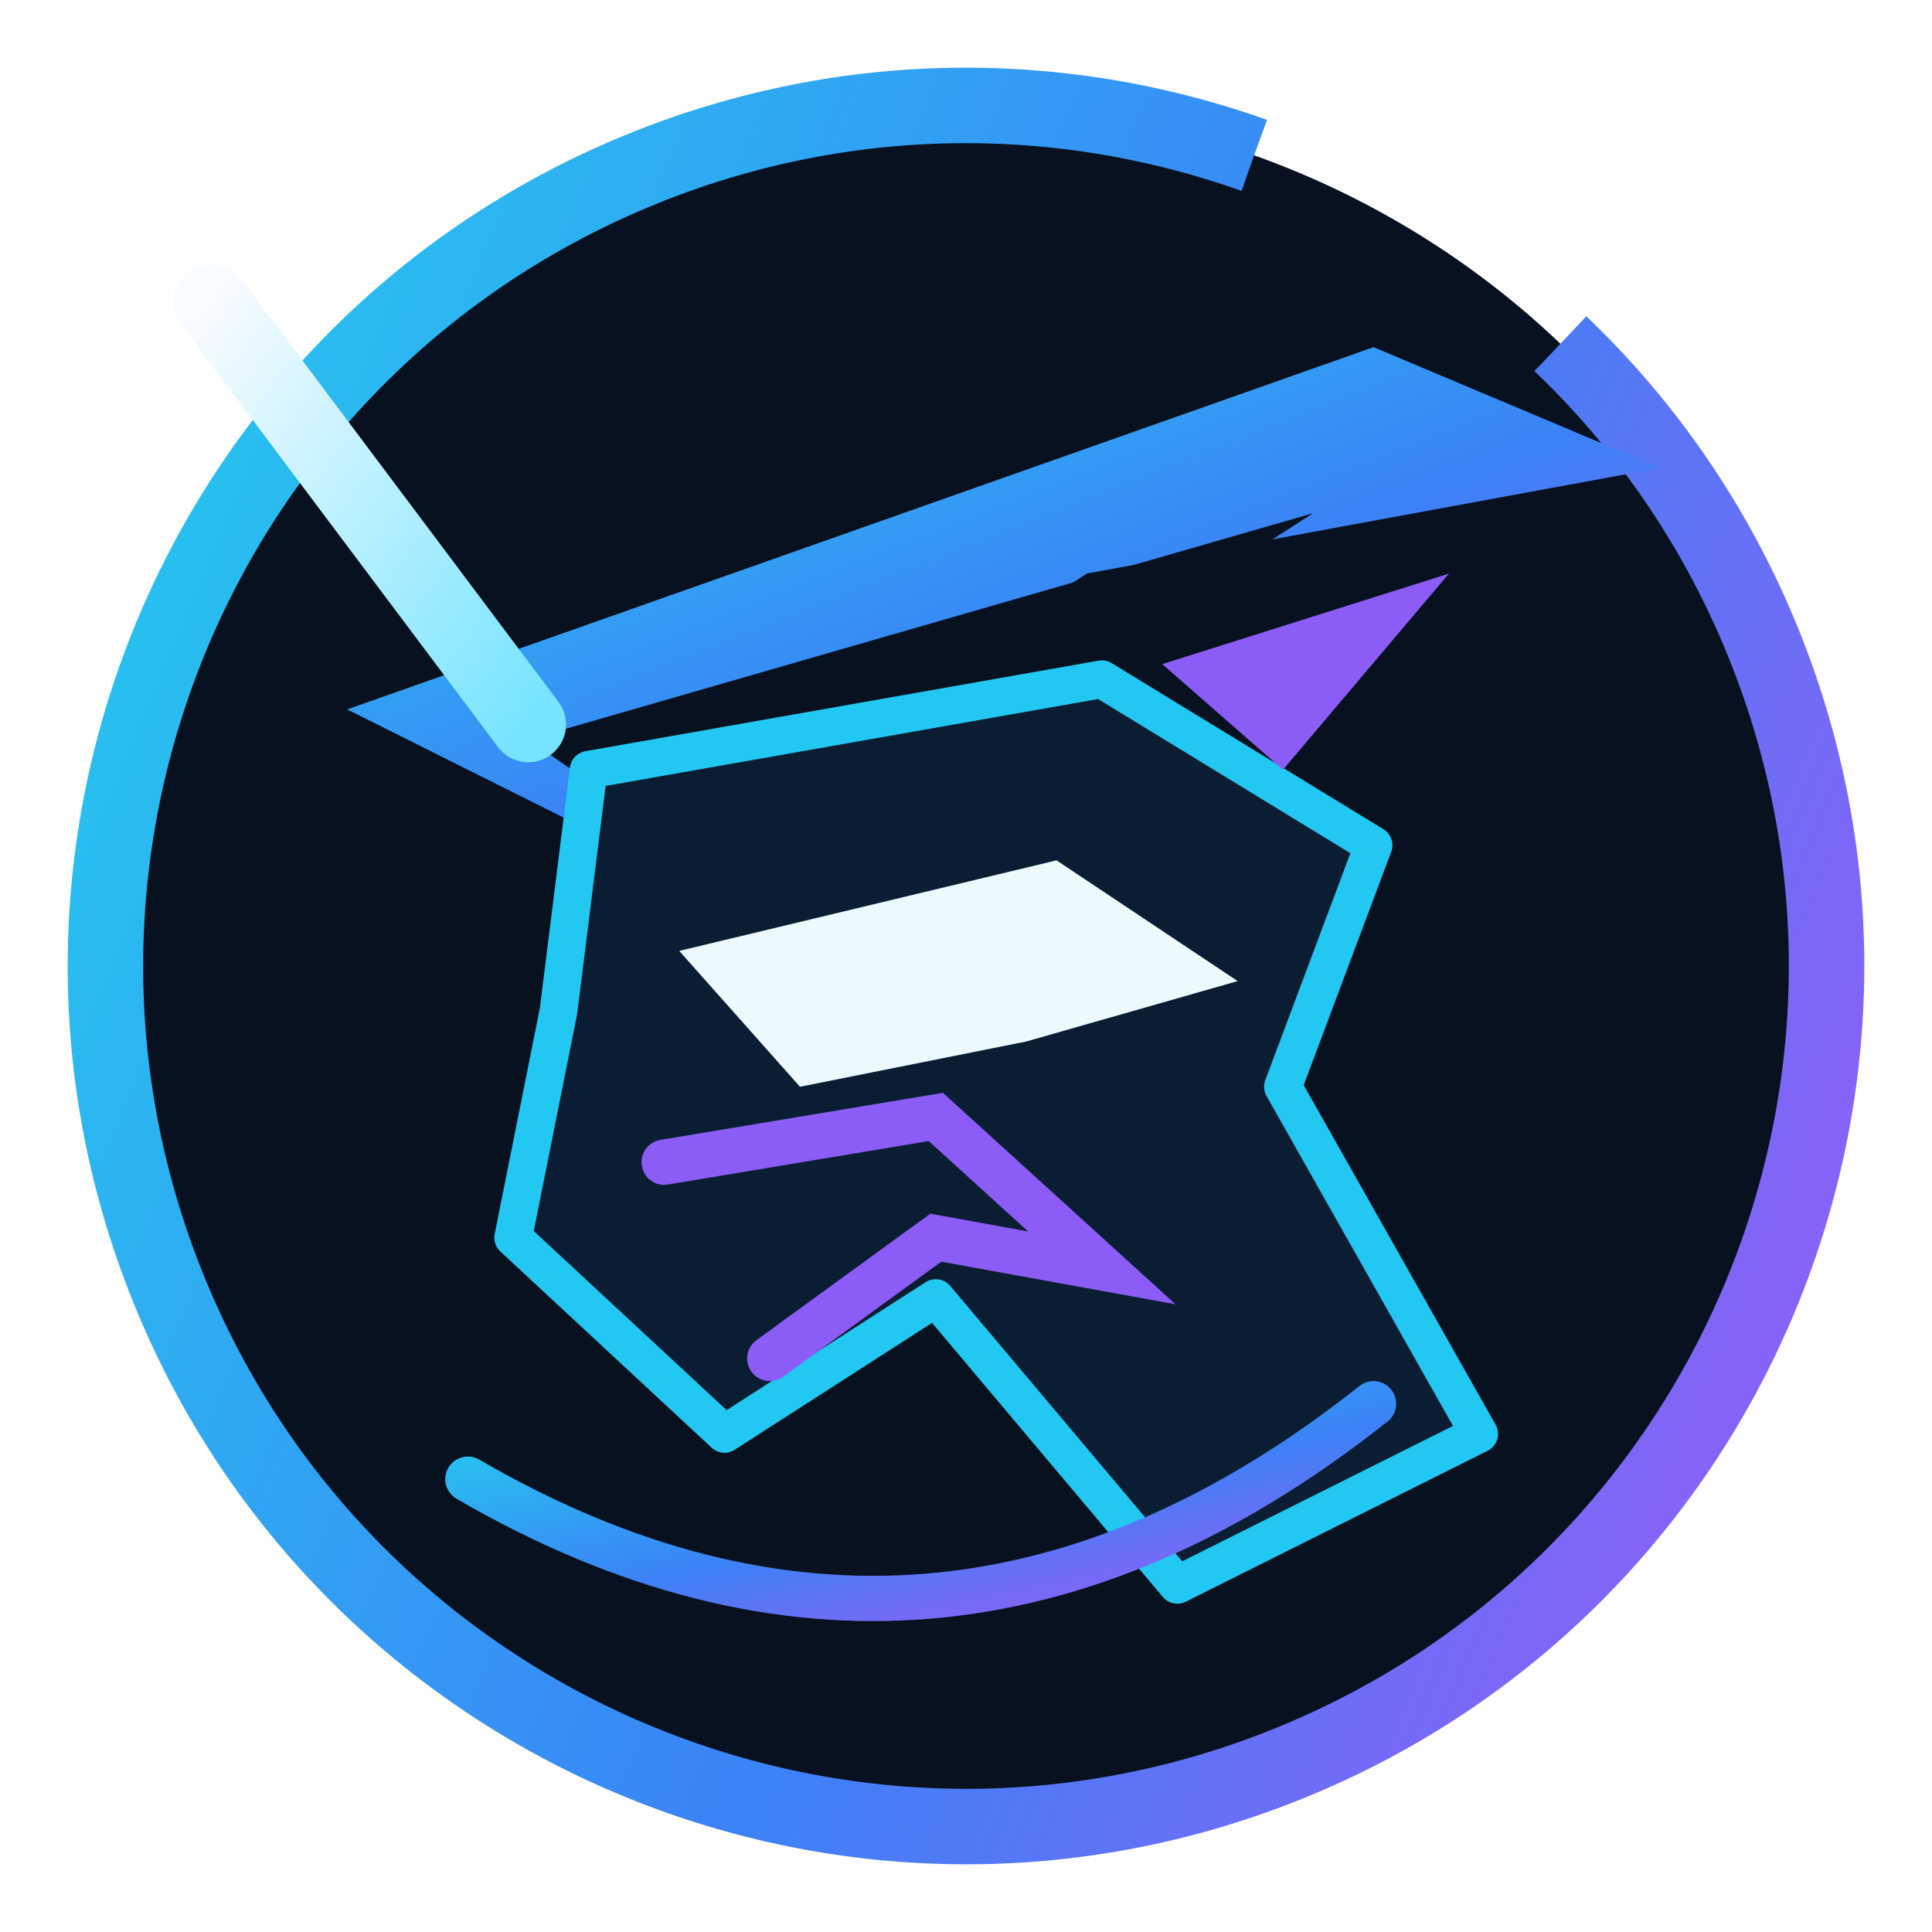
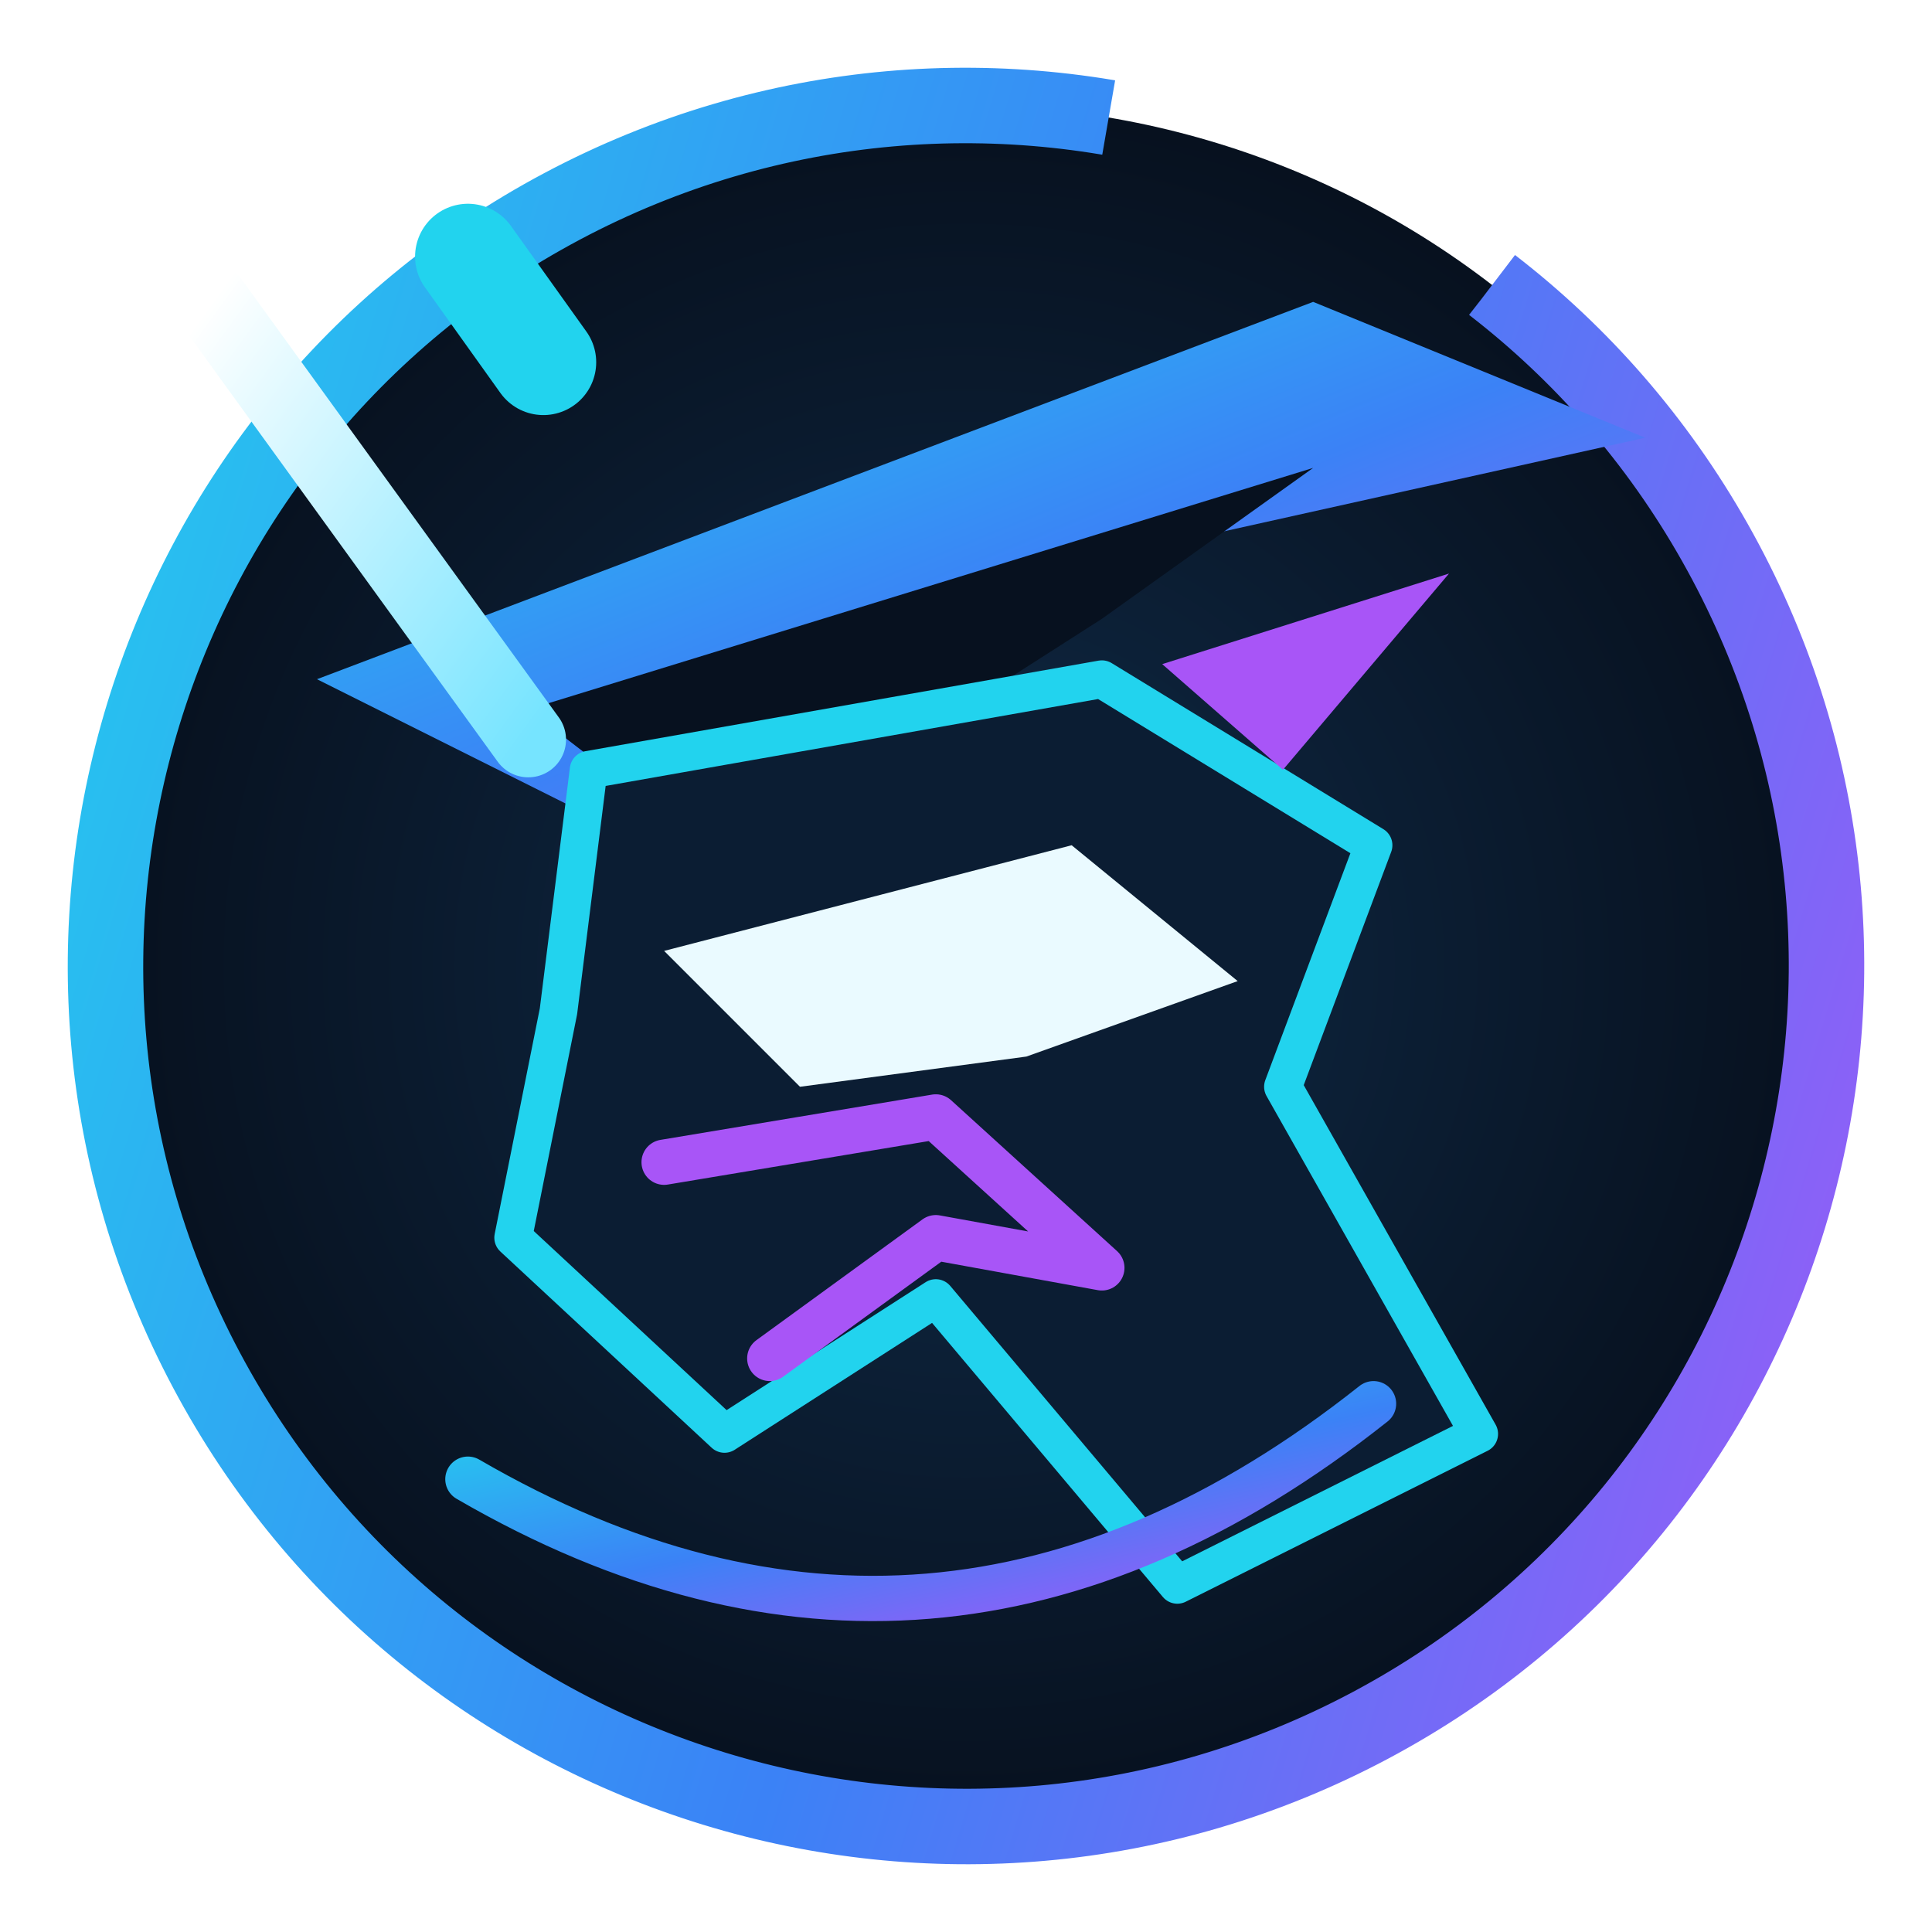
- <svg xmlns="http://www.w3.org/2000/svg" viewBox="0 0 128 128" role="img" aria-labelledby="title">
+ <svg xmlns="http://www.w3.org/2000/svg" viewBox="0 0 128 128" role="img" aria-labelledby="title desc">
  <defs>
    <linearGradient id="edge" x1="0" y1="0" x2="1" y2="1">
      <stop stop-color="#22d3ee" />
-       <stop offset=".55" stop-color="#3b82f6" />
+       <stop offset=".52" stop-color="#3b82f6" />
      <stop offset="1" stop-color="#a855f7" />
    </linearGradient>
-     <linearGradient id="blade" x1="0" y1="0" x2="1" y2="1">
-       <stop stop-color="#f8fbff" />
+     <linearGradient id="steel" x1="0" y1="0" x2="1" y2="1">
+       <stop stop-color="#fff" />
      <stop offset="1" stop-color="#76e4ff" />
    </linearGradient>
+     <radialGradient id="core">
+       <stop stop-color="#102b48" />
+       <stop offset="1" stop-color="#07111f" />
+     </radialGradient>
  </defs>
-   <circle cx="64" cy="64" r="57" fill="#07111f" stroke="url(#edge)" stroke-width="5" stroke-dasharray="310 24" transform="rotate(-22 64 64)" />
-   <path d="M23 47 91 23 110 31 72 38 43 57Z" fill="url(#edge)" />
-   <path d="M35 49 87 34 73 43 48 58Z" fill="#07111f" />
-   <path d="M35 48 14 20" fill="none" stroke="url(#blade)" stroke-width="5" stroke-linecap="round" />
-   <path d="M39 51 73 45 91 56 85 72 98 95 78 105 62 86 48 95 34 82 37 67Z" fill="#0b1d33" stroke="#22c7f2" stroke-width="2.5" stroke-linejoin="round" />
-   <path d="M45 63 70 57 82 65 68 69 53 72Z" fill="#eafaff" />
-   <path d="M44 77 62 74 73 84 62 82 51 90" fill="none" stroke="#8b5cf6" stroke-width="3" stroke-linecap="round" />
-   <path d="M77 44 96 38 85 51" fill="#8b5cf6" />
-   <path d="M31 98 Q62 116 91 93" fill="none" stroke="url(#edge)" stroke-width="3" stroke-linecap="round" />
+   <circle cx="64" cy="64" r="57" fill="url(#core)" stroke="url(#edge)" stroke-width="5" stroke-dasharray="306 28" transform="rotate(-28 64 64)" />
+   <path d="M21 45 87 20 109 29 73 37 43 56Z" fill="url(#edge)" />
+   <path d="M35 47 87 31 73 41 48 57Z" fill="#07111f" />
+   <path d="M35 49 14 20" fill="none" stroke="url(#steel)" stroke-width="5" stroke-linecap="round" />
+   <path d="m31 17 5 7" fill="none" stroke="#22d3ee" stroke-width="7" stroke-linecap="round" />
+   <path d="M39 51 73 45 91 56 85 72 98 95 78 105 62 86 48 95 34 82 37 67Z" fill="#0b1d33" stroke="#22d3ee" stroke-width="2.5" stroke-linejoin="round" />
+   <path d="m44 63 27-7 11 9-14 5-15 2Z" fill="#eafaff" />
+   <path d="m44 77 18-3 11 10-11-2-11 8" fill="none" stroke="#a855f7" stroke-width="3" stroke-linecap="round" stroke-linejoin="round" />
+   <path d="m77 44 19-6-11 13Z" fill="#a855f7" />
+   <path d="M31 98Q62 116 91 93" fill="none" stroke="url(#edge)" stroke-width="3" stroke-linecap="round" />
</svg>
